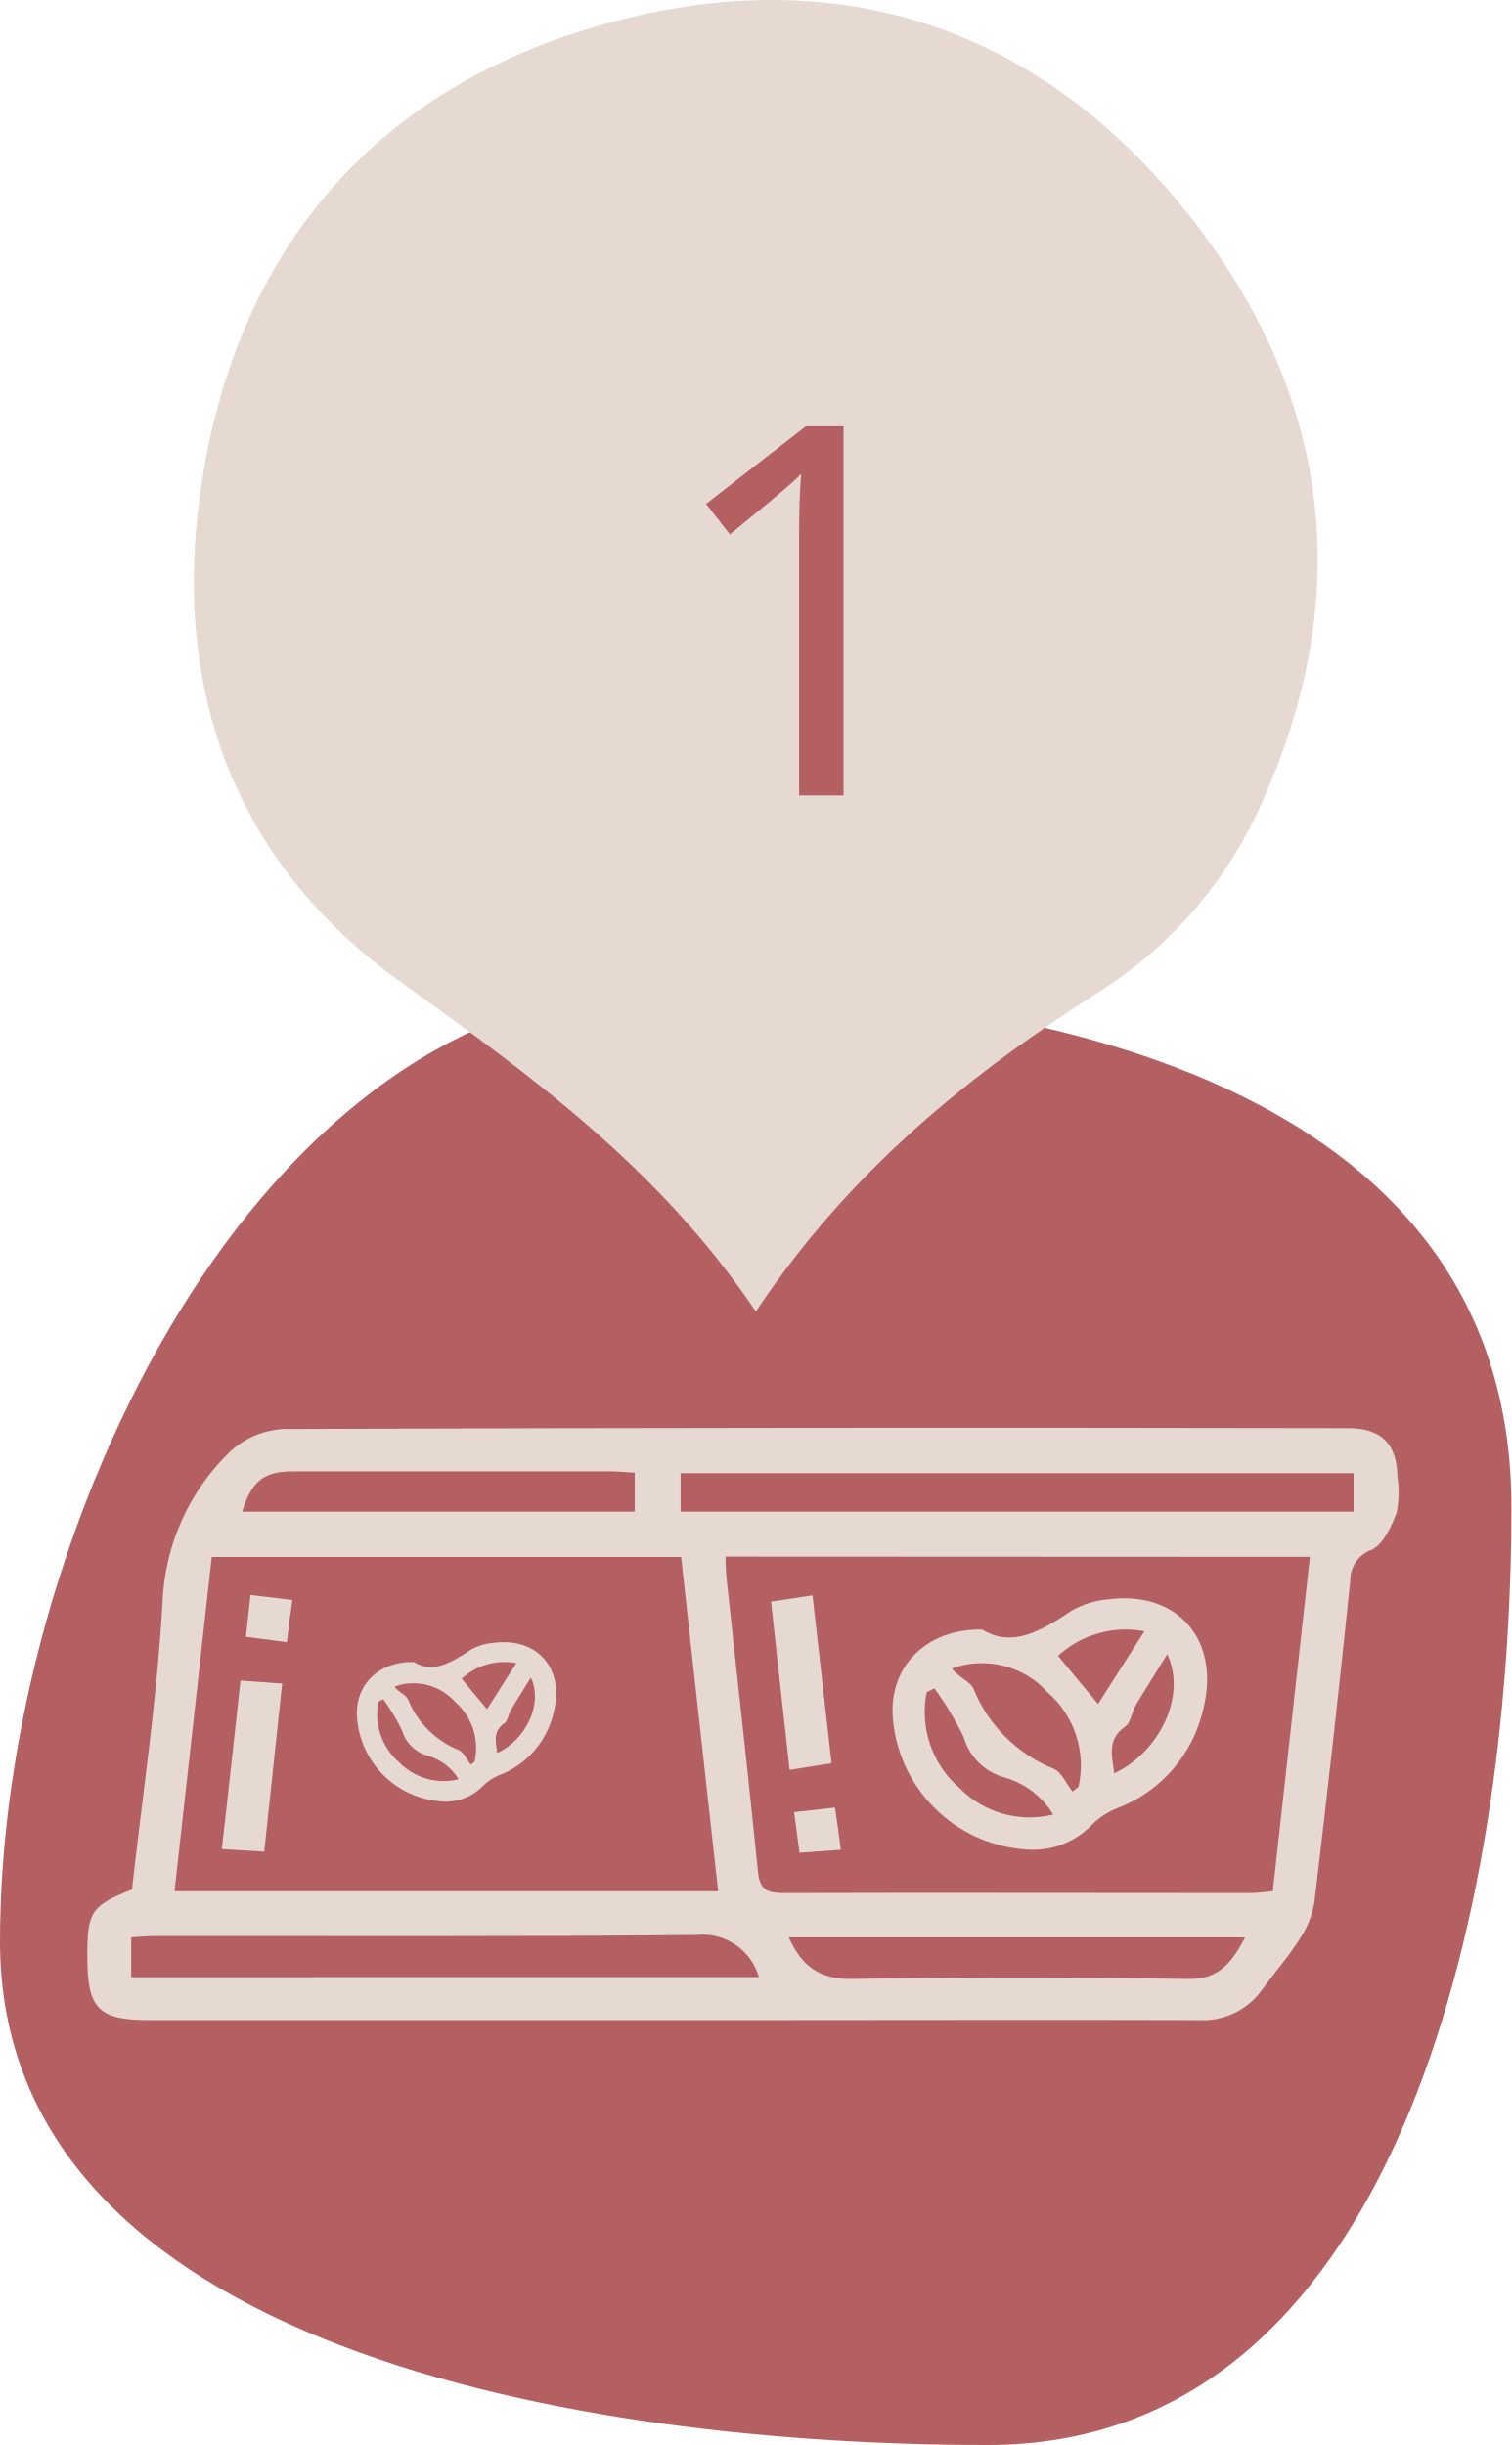
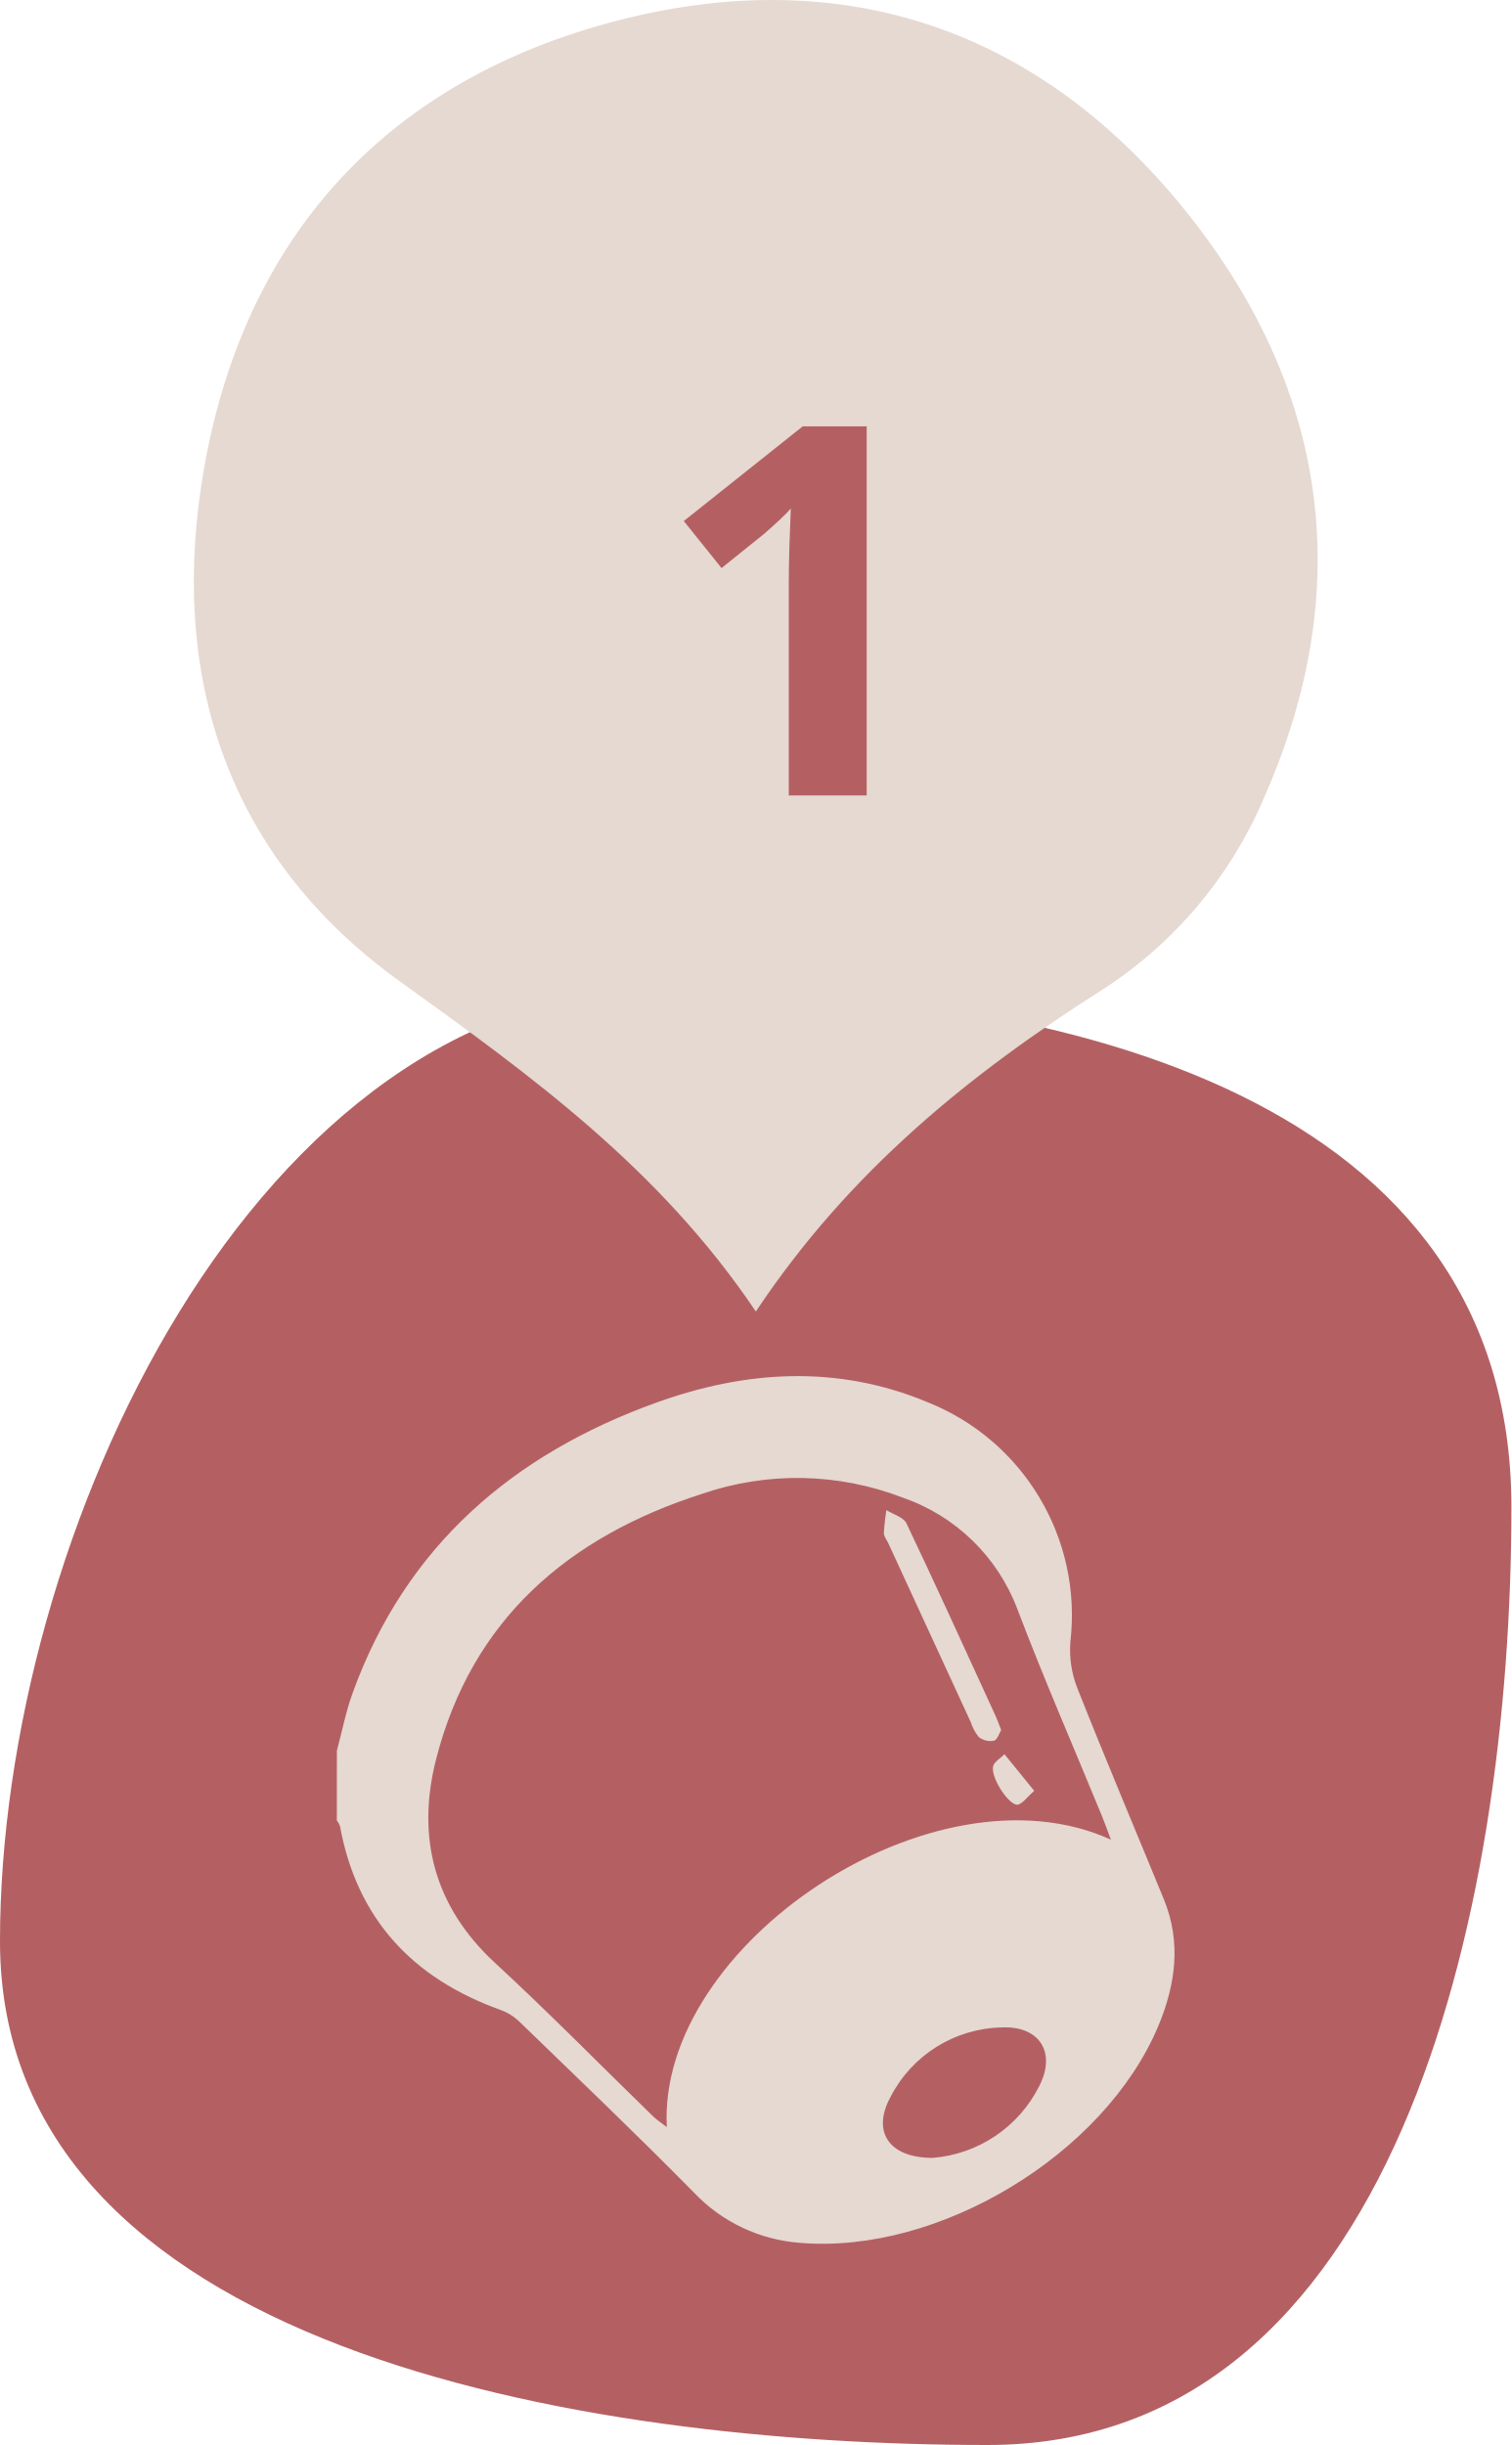
<svg xmlns="http://www.w3.org/2000/svg" width="116.968" height="189.218" viewBox="0 0 116.968 189.218">
-   <g id="Grupo_584" data-name="Grupo 584" transform="translate(-445.693 -5121.489)">
-     <g id="Grupo_582" data-name="Grupo 582" transform="translate(439.411 5197.986)">
-       <path id="Trazado_70" data-name="Trazado 70" d="M49.976-2.435c31.5,0,65.625,8.651,65.625,40.147s-9.037,72.574-40.534,72.574S-1.367,102.793-1.367,71.3,18.479-2.435,49.976-2.435Z" transform="translate(7.648 2.435)" fill="#b46063" />
+   <defs>
+     <clipPath id="a">
+       <path d="M0-140.49H64.825v67.149H0Z" transform="translate(0 140.49)" fill="#e5d9d1" />
+     </clipPath>
+   </defs>
+   <g transform="translate(-445.693 -5121.489)">
+     <g transform="translate(439.411 5197.986)">
+       <path d="M49.976-2.435c31.5,0,65.625,8.651,65.625,40.147s-9.037,72.574-40.534,72.574S-1.367,102.793-1.367,71.3,18.479-2.435,49.976-2.435Z" transform="translate(7.648 2.435)" fill="#b46063" />
    </g>
-     <g id="Grupo_581" data-name="Grupo 581" transform="translate(-1517.551 -77.333)">
-       <path id="Trazado_417" data-name="Trazado 417" d="M24.218,170.792c.818-7.35,1.943-14.732,2.36-22.177a17.145,17.145,0,0,1,5.227-11.706,6.574,6.574,0,0,1,4.171-1.753q41.186-.148,82.371-.063c2.582,0,3.754,1.22,3.807,3.76a8.337,8.337,0,0,1-.058,2.746c-.407,1.088-1.019,2.461-1.933,2.9A2.5,2.5,0,0,0,118.5,146.9q-1.283,12.393-2.762,24.77a7.123,7.123,0,0,1-1.1,2.872c-.871,1.394-1.97,2.64-2.941,3.976a5.613,5.613,0,0,1-4.932,2.381c-11.215-.037-22.436,0-33.651,0H25.586c-3.976,0-4.821-.866-4.826-4.911C20.749,172.519,21.05,172.059,24.218,170.792ZM70.156,145.03a17.721,17.721,0,0,0,.09,1.843c.813,7.535,1.663,15.07,2.424,22.61.148,1.447.866,1.584,2.08,1.584,12.007-.037,24.014,0,36.022,0,.57,0,1.135-.09,1.732-.143.966-8.712,1.917-17.256,2.872-25.873Zm-42.648,25.9H69.581c-.966-8.712-1.917-17.277-2.867-25.873H30.391C29.43,153.716,28.479,162.222,27.508,170.935Zm39.169-29.379h52.079v-2.978H66.677Zm6.062,36.022a4.547,4.547,0,0,0-4.868-3.263c-13.924.143-27.843.074-41.766.084-.639,0-1.278.058-1.948.1v3.084ZM110.36,174.5H75.046c.993,2.2,2.35,3.258,4.879,3.216q12.931-.227,25.873,0c2.487.084,3.5-1.193,4.562-3.21ZM63.128,138.535c-.76-.042-1.283-.1-1.8-.1h-24.7c-2.244,0-3.168.8-3.881,3.115H63.128Z" transform="translate(1949.24 5174.257)" fill="#e5d9d1" />
-       <path id="Trazado_418" data-name="Trazado 418" d="M122.406,173.127c-.486-4.43-.956-8.644-1.436-13.021l3.21-.486c.491,4.34.972,8.554,1.473,12.989Z" transform="translate(1901.943 5162.666)" fill="#e5d9d1" />
-       <path id="Trazado_419" data-name="Trazado 419" d="M127.967,193.993l-3.2.232c-.143-1.056-.264-2-.417-3.142l3.168-.354C127.682,191.812,127.809,192.789,127.967,193.993Z" transform="translate(1900.348 5147.983)" fill="#e5d9d1" />
-       <path id="Trazado_420" data-name="Trazado 420" d="M40.47,185.152c.528-4.515.966-8.718,1.447-13.042l3.226.232c-.459,4.314-.913,8.564-1.389,13.01Z" transform="translate(1939.938 5156.771)" fill="#e5d9d1" />
-       <path id="Trazado_421" data-name="Trazado 421" d="M47.168,163.219,44,162.807l.359-3.237,3.242.385C47.437,161.054,47.311,162,47.168,163.219Z" transform="translate(1938.271 5162.689)" fill="#e5d9d1" />
-       <path id="Trazado_423" data-name="Trazado 423" d="M126.744,50.963c2.358,1.462,4.622.063,6.938-1.474a6.882,6.882,0,0,1,2.928-.877c5.279-.637,8.569,3.172,7.244,8.471a10.752,10.752,0,0,1-6.788,7.755,5.81,5.81,0,0,0-1.859,1.258,6.336,6.336,0,0,1-5.082,1.887,11.088,11.088,0,0,1-10.318-10.42C119.618,53.781,122.436,50.881,126.744,50.963ZM133.729,63.5l.464-.369a7.509,7.509,0,0,0-2.417-7.335,6.824,6.824,0,0,0-7.378-1.824c.464.668,1.419.987,1.678,1.6a11.206,11.206,0,0,0,6.195,6.163C132.891,62,133.241,62.9,133.729,63.5Zm-10.688-7.987-.6.295a7.777,7.777,0,0,0,2.52,7.4,7.6,7.6,0,0,0,7.272,2.071,6.487,6.487,0,0,0-3.758-2.869,4.518,4.518,0,0,1-3.176-3.145A25.21,25.21,0,0,0,123.041,55.515Zm13.919,6.572c3.514-1.647,5.621-6.01,4.1-9.217-.9,1.466-1.69,2.693-2.429,3.931-.318.542-.393,1.376-.829,1.674C136.386,59.457,136.779,60.727,136.96,62.087Zm-1.25-5.369,3.581-5.621a7.751,7.751,0,0,0-6.682,1.9c1.108,1.352,2.17,2.618,3.1,3.73Z" transform="translate(1912.517 5273.97)" fill="#e5d9d1" />
-       <path id="Trazado_424" data-name="Trazado 424" d="M124.2,50.077c1.494.927,2.929.04,4.4-.934a4.361,4.361,0,0,1,1.856-.555c3.345-.4,5.43,2.01,4.59,5.367a6.813,6.813,0,0,1-4.3,4.914,3.681,3.681,0,0,0-1.178.8,4.015,4.015,0,0,1-3.22,1.2,7.026,7.026,0,0,1-6.538-6.6C119.683,51.862,121.469,50.024,124.2,50.077Zm4.426,7.945.294-.234a4.758,4.758,0,0,0-1.532-4.648,4.324,4.324,0,0,0-4.675-1.156c.294.423.9.625,1.063,1.014A7.1,7.1,0,0,0,127.7,56.9C128.094,57.073,128.316,57.638,128.625,58.022Zm-6.772-5.061-.381.187a4.928,4.928,0,0,0,1.6,4.69,4.814,4.814,0,0,0,4.608,1.313,4.11,4.11,0,0,0-2.381-1.818,2.863,2.863,0,0,1-2.012-1.993A15.974,15.974,0,0,0,121.853,52.961Zm8.819,4.164c2.227-1.044,3.562-3.808,2.6-5.841-.573.929-1.071,1.706-1.539,2.491-.2.344-.249.872-.526,1.061C130.308,55.459,130.558,56.263,130.672,57.125Zm-.792-3.4,2.269-3.562a4.911,4.911,0,0,0-4.234,1.205c.7.857,1.375,1.659,1.965,2.364Z" transform="translate(1871.055 5277.365)" fill="#e5d9d1" />
+     <g transform="translate(-1563.307 -75.511)">
+       <path d="M150.85,131.24c-7.44-11.06-17.39-18.25-27.5-25.51-13.5-9.69-18-23.81-15.2-39.75,3.1-17.67,13.8-29.63,31.11-34.41,17.67-4.88,33.14.06,44.69,14.3,11.1,13.69,13.5,29.2,6.21,45.65a33,33,0,0,1-12.39,14.75C167.42,112.83,158.08,120.38,150.85,131.24Zm.66-11.54c2.9-2.76,6.23-6.34,10-9.41s8.33-5.54,12.11-8.77c3.46-3,7-6.21,9.37-10,9-14.29,5.44-34.27-7.66-46a36.79,36.79,0,0,0-47.2-1.67c-19.13,15-19.31,44.11-.5,57.59,8.05,5.79,15.78,12.05,23.88,18.26Z" transform="translate(1916.644 5167.257)" fill="#e5d9d1" />
+       <path d="M2051.631,5203.611l-18.347,16.054-5.963,22.016,5.963,19.264,13.3,14.219s15.595,12.843,17.429,13.76,11.467-3.211,11.467-3.211,13.76-10.091,15.136-12.384,9.632-11.925,11.008-14.677,8.256-12.843,7.8-16.971-10.55-27.062-10.55-27.062l-26.6-14.678Z" transform="translate(-0.383 -0.941)" fill="#e5d9d1" />
+       <text transform="translate(2068 5258.558)" fill="#b46063" font-size="40" font-family="Gotham-Bold, Gotham" font-weight="700">
+         <tspan x="-8.44" y="0">1</tspan>
+       </text>
    </g>
-     <g id="Grupo_583" data-name="Grupo 583" transform="translate(-1563.307 -75.511)">
-       <path id="Trazado_422" data-name="Trazado 422" d="M150.85,131.24c-7.44-11.06-17.39-18.25-27.5-25.51-13.5-9.69-18-23.81-15.2-39.75,3.1-17.67,13.8-29.63,31.11-34.41,17.67-4.88,33.14.06,44.69,14.3,11.1,13.69,13.5,29.2,6.21,45.65a33,33,0,0,1-12.39,14.75C167.42,112.83,158.08,120.38,150.85,131.24Zm.66-11.54c2.9-2.76,6.23-6.34,10-9.41s8.33-5.54,12.11-8.77c3.46-3,7-6.21,9.37-10,9-14.29,5.44-34.27-7.66-46a36.79,36.79,0,0,0-47.2-1.67c-19.13,15-19.31,44.11-.5,57.59,8.05,5.79,15.78,12.05,23.88,18.26Z" transform="translate(1916.644 5167.257)" fill="#e5d9d1" />
-       <path id="Trazado_425" data-name="Trazado 425" d="M2051.631,5203.611l-18.347,16.054-5.963,22.016,5.963,19.264,13.3,14.219s15.595,12.843,17.429,13.76,11.467-3.211,11.467-3.211,13.76-10.091,15.136-12.384,9.632-11.925,11.008-14.677,8.256-12.843,7.8-16.971-10.55-27.062-10.55-27.062l-26.6-14.678Z" transform="translate(-0.383 -0.941)" fill="#e5d9d1" />
-       <text id="_1" data-name="1" transform="translate(2068 5258.558)" fill="#b46063" font-size="40" font-family="Gotham-Medium, Gotham" font-weight="500">
-         <tspan x="-7.92" y="0">1</tspan>
-       </text>
+     <g transform="translate(471.766 5368.477)">
+       <g transform="translate(0 -140.49)" clip-path="url(#a)">
+         <g transform="translate(0 0)">
+           <path d="M-50.351-66.079A10.123,10.123,0,0,0-42.1-71.63c1.35-2.614.015-4.692-2.924-4.543A9.892,9.892,0,0,0-53.6-70.806c-1.471,2.675-.163,4.728,3.253,4.728M-88.594-82.3l.288-.239a7.374,7.374,0,0,0-.321-.677c-3-4.991-3.293-10.289-1.7-15.756,3.84-13.2,19.2-23.279,32.81-21.407,6.993.961,12.763,3.885,15.467,11,.035.093.222.128.382.213-.726-7.221-4.942-12.334-11.909-14.365-7.025-2.048-13.831-1-20.349,1.944-9.344,4.219-16.441,10.729-19.615,20.765-1.868,5.908-1.272,11.556,2.863,16.49A27.626,27.626,0,0,0-88.594-82.3m41.9,17.637a35.086,35.086,0,0,1-4.78.452c-3.556-.158-5.432-2.967-4.388-6.343,1.416-4.579,7.6-8.325,12.322-7.463a4.356,4.356,0,0,1,3.735,5.54,28.757,28.757,0,0,1-2.015,4.51c3.431-2.861,6.271-6.173,7.656-10.522,1.994-6.259-1.34-11.169-7.909-11.737-6.249-.54-11.723,1.615-16.731,5.078-4.625,3.2-8.349,7.192-9.814,12.827-1.355,5.21,1.118,9.348,6.376,10.549,5.5,1.257,10.516-.367,15.549-2.89m10.141-26.043c-.293-.78-.473-1.3-.682-1.805-2.195-5.344-4.506-10.645-6.558-16.044a14.552,14.552,0,0,0-8.876-8.624,22.689,22.689,0,0,0-15.527-.29c-10.325,3.314-17.81,9.706-20.579,20.537-1.536,6.01-.176,11.4,4.587,15.788,4.169,3.841,8.141,7.9,12.206,11.85.281.273.619.487,1.062.83C-71.67-82.557-50.26-96.941-36.552-90.706m-59.9-6.88c.406-1.506.7-3.052,1.234-4.513,4.129-11.362,12.422-18.451,23.53-22.444,6.9-2.482,13.947-2.923,20.9-.038a17.749,17.749,0,0,1,11.1,18.569,8.08,8.08,0,0,0,.529,3.555c2.167,5.477,4.463,10.9,6.7,16.351,1.369,3.334.918,6.615-.424,9.822-4.163,9.939-17,17.7-27.75,16.779a12.571,12.571,0,0,1-8.167-3.87c-4.45-4.522-9.045-8.9-13.6-13.315a4.036,4.036,0,0,0-1.413-.849c-6.779-2.442-11.083-7.024-12.4-14.224a1.538,1.538,0,0,0-.242-.431Z" transform="translate(96.45 126.578)" fill="#e5d9d1" />
+         </g>
+         <g transform="translate(27.466 36.269)">
+           <path d="M-29.69-3.271l.322-.2c-.379-.673-.711-1.883-1.146-1.921C-31.843-5.505-31.549-4.2-31.65-3.4c-.269,2.115-.492,4.241-.6,6.37-.025.527.478,1.08.738,1.621.38-.445,1.021-.848,1.1-1.339.33-2.162.5-4.349.721-6.527M-34.584,19.38c-5.032,2.524-10.047,4.146-15.549,2.89-5.258-1.2-7.731-5.338-6.376-10.548,1.466-5.634,5.189-9.629,9.815-12.827,5.008-3.463,10.483-5.618,16.731-5.078,6.57.568,9.9,5.478,7.909,11.737-1.385,4.348-4.226,7.661-7.656,10.522a28.777,28.777,0,0,0,2.015-4.51,4.356,4.356,0,0,0-3.735-5.54c-4.722-.863-10.907,2.883-12.322,7.462-1.043,3.376.833,6.185,4.389,6.343a35.162,35.162,0,0,0,4.779-.452" transform="translate(56.874 6.266)" fill="#e5d9d1" stroke="#e5d9d1" stroke-width="0.5" />
+         </g>
+         <g transform="translate(1.898 1.985)">
+           <path d="M-6.507-46.194a27.627,27.627,0,0,1-2.085-2.031c-4.135-4.934-4.731-10.583-2.863-16.49C-8.281-74.751-1.185-81.261,8.159-85.48c6.518-2.943,13.324-3.992,20.349-1.945,6.968,2.031,11.184,7.145,11.909,14.365-.16-.086-.347-.12-.382-.213-2.7-7.117-8.474-10.041-15.467-11C10.956-86.147-4.4-76.068-8.241-62.868-9.832-57.4-9.538-52.1-6.54-47.111a7.326,7.326,0,0,1,.321.678l-.288.239" transform="translate(12.465 88.488)" fill="#e5d9d1" stroke="#e5d9d1" stroke-width="0.5" />
+         </g>
+         <g transform="translate(42.329 10.368)">
+           <path d="M-9.916-18.6c-.158.249-.3.747-.56.814a1.465,1.465,0,0,1-1.16-.271,3.357,3.357,0,0,1-.633-1.165q-3.2-6.934-6.394-13.871c-.117-.254-.335-.51-.331-.762a16.942,16.942,0,0,1,.195-1.776c.532.336,1.326.547,1.555,1.027,2.355,4.951,4.62,9.944,6.907,14.928.139.3.245.621.423,1.075" transform="translate(18.994 35.632)" fill="#e5d9d1" />
+         </g>
+         <g transform="translate(50.765 29.26)">
+           <path d="M-3.491-3.093c-.565.505-.851.943-1.237,1.065-.607.192-2.1-1.961-1.949-2.929.055-.359.577-.647.887-.967l2.3,2.831" transform="translate(6.687 5.924)" fill="#e5d9d1" />
+         </g>
+         <g transform="translate(52.094 37.139)">
+           <path d="M-2.792-2.321c-.226,2.178-.391,4.365-.721,6.527-.075.491-.715.895-1.1,1.339-.26-.541-.764-1.094-.738-1.621.1-2.128.326-4.254.6-6.37.1-.8-.192-2.109,1.136-1.993.435.038.767,1.247,1.146,1.921l-.322.2" transform="translate(5.348 4.446)" fill="#e5d9d1" />
+         </g>
+       </g>
    </g>
  </g>
</svg>
